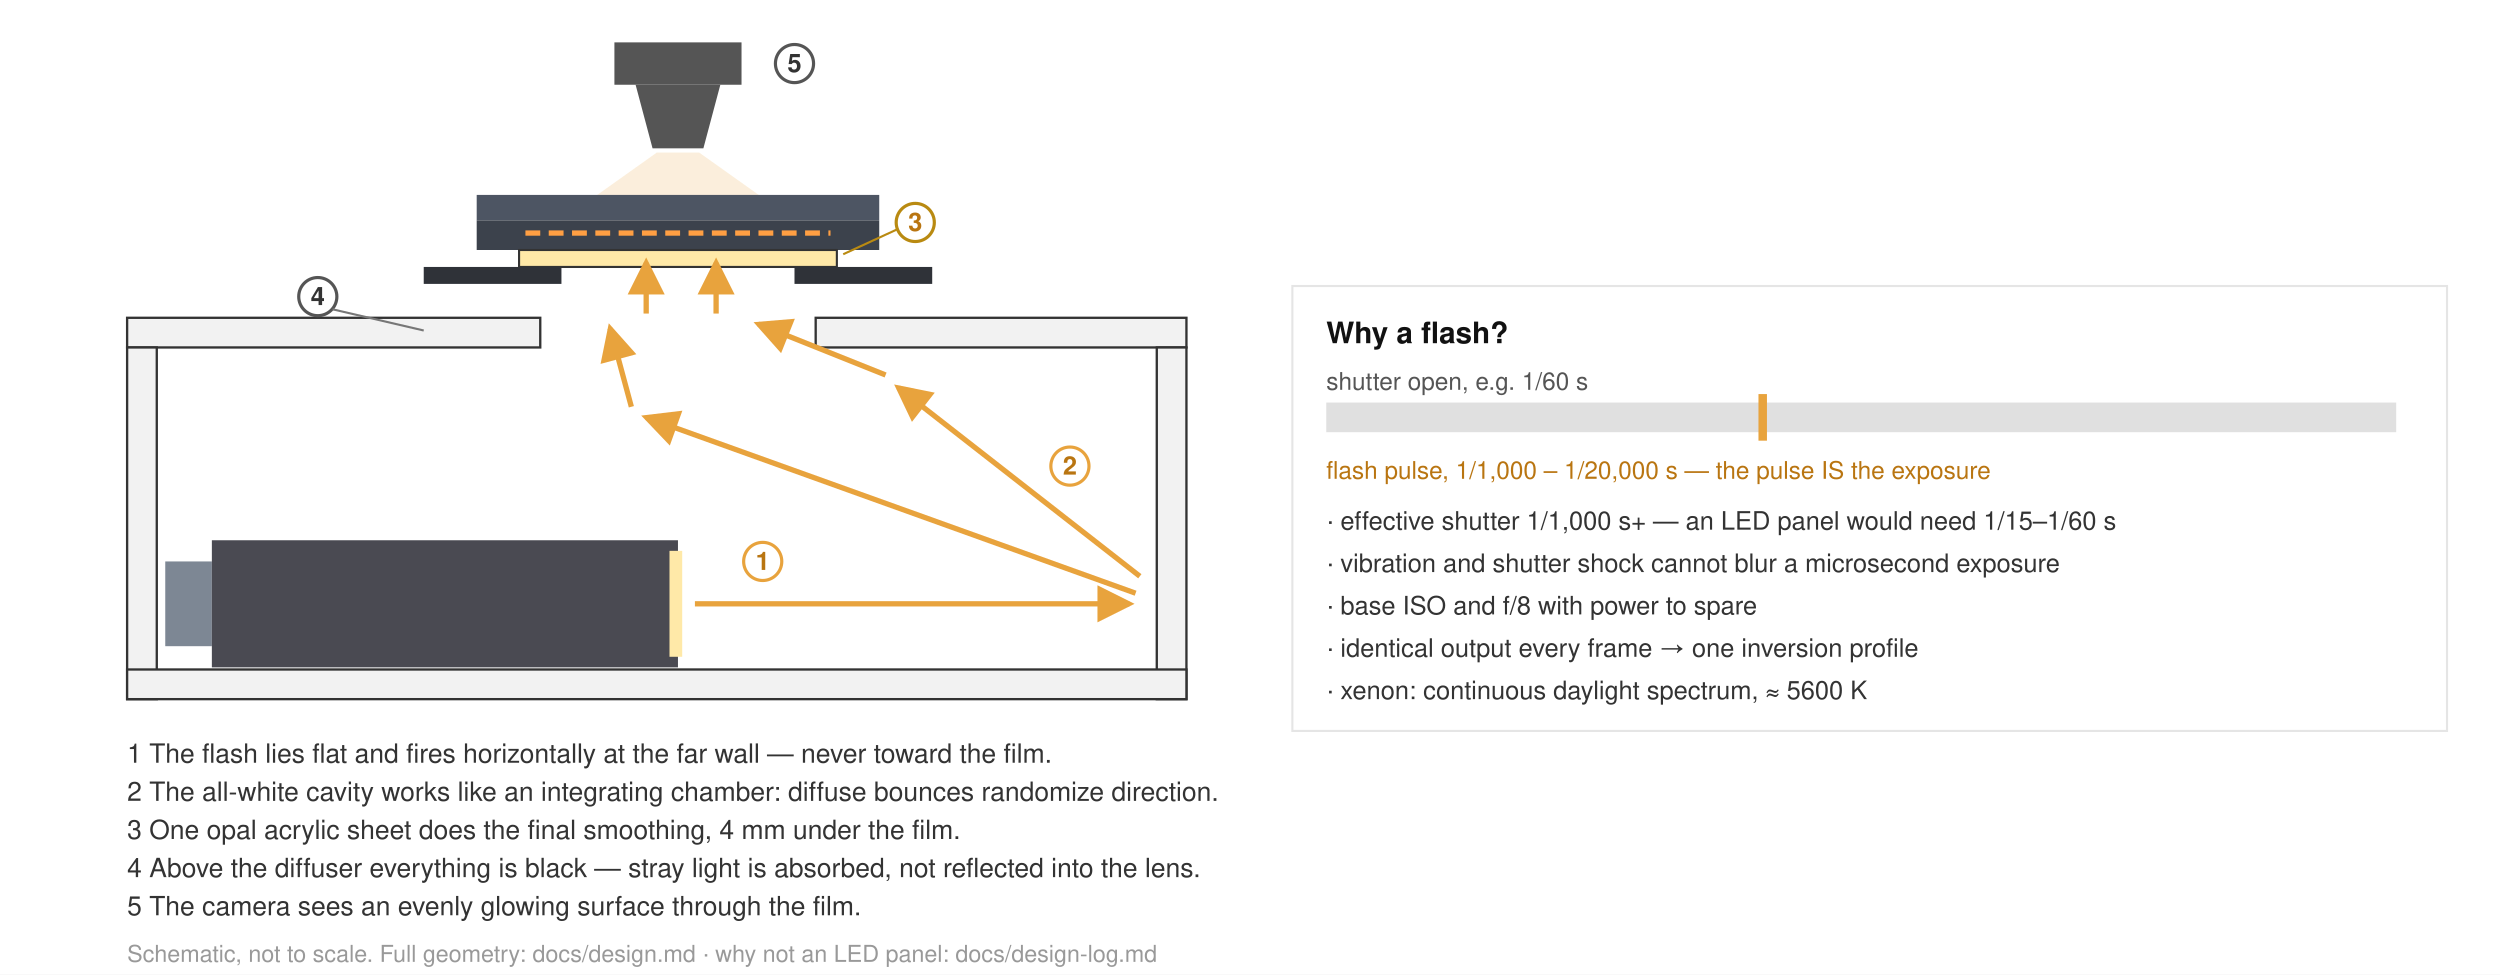
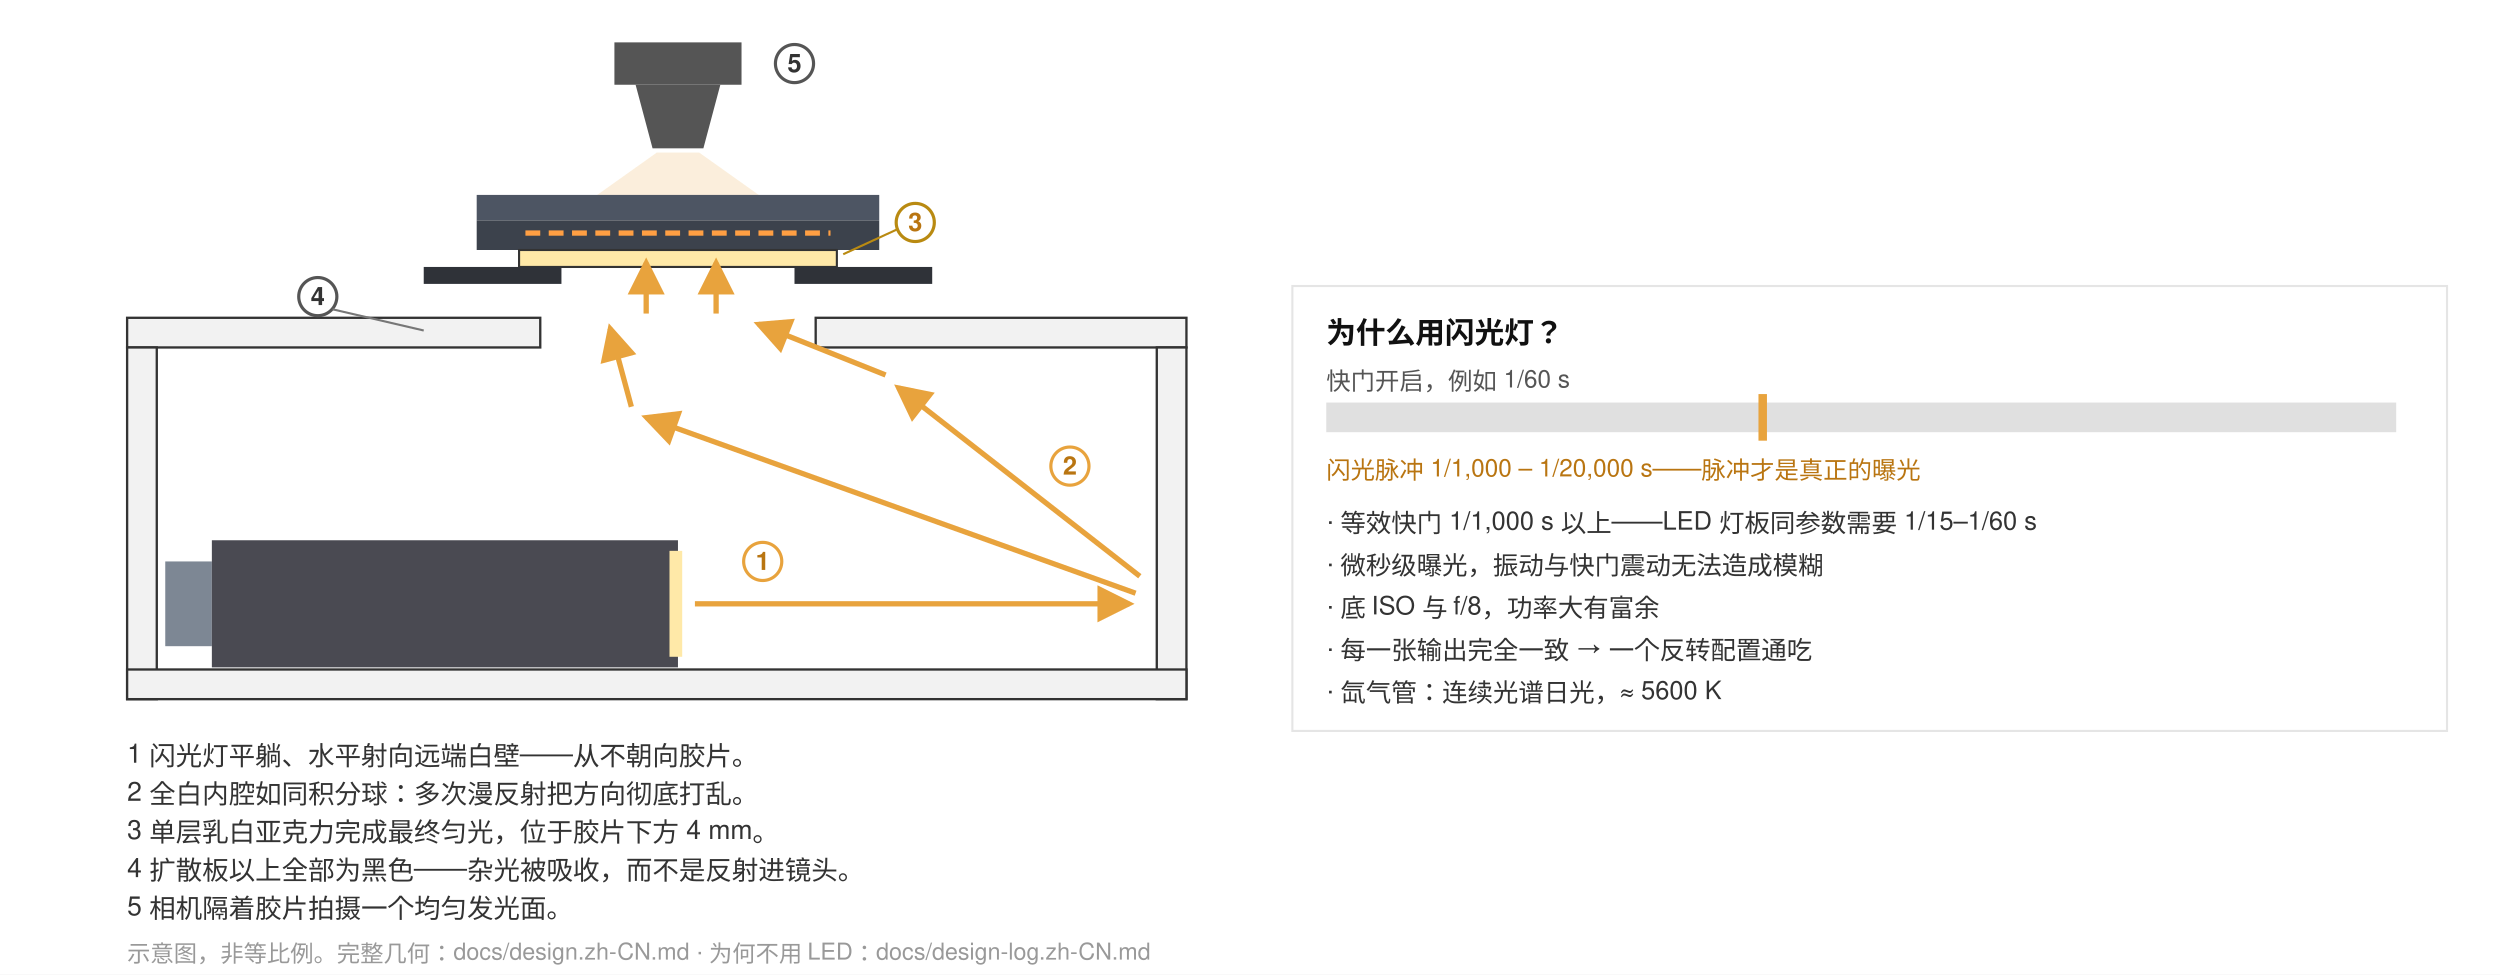
<svg xmlns="http://www.w3.org/2000/svg" width="1180" height="460" viewBox="0 0 1180 460" font-family="Helvetica, Arial, sans-serif">
  <rect width="1180" height="460" fill="#ffffff" />
  <rect x="290" y="20" width="60" height="20" fill="#555" />
  <polygon points="300,40 340,40 332,70 308,70" fill="#555" />
  <polygon points="265,104 375,104 330,72 310,72" fill="#e8a33d" opacity="0.18" />
  <rect x="225" y="92" width="190" height="12" fill="#4d5563" />
  <rect x="225" y="104" width="190" height="14" fill="#3c424c" />
  <line x1="248" y1="110" x2="392" y2="110" stroke="#ff9f43" stroke-width="2.5" stroke-dasharray="7 4" />
  <rect x="245" y="118" width="150" height="8" fill="#ffe9a8" stroke="#333" stroke-width="1" />
  <rect x="200" y="126" width="65" height="8" fill="#2f3238" />
  <rect x="375" y="126" width="65" height="8" fill="#2f3238" />
  <g fill="#f2f2f2" stroke="#333" stroke-width="1.1">
    <rect x="60" y="150" width="195" height="14" />
    <rect x="385" y="150" width="175" height="14" />
    <rect x="60" y="164" width="14" height="166" />
    <rect x="546" y="164" width="14" height="166" />
    <rect x="60" y="316" width="500" height="14" />
  </g>
  <rect x="78" y="265" width="22" height="40" fill="#7d8794" />
  <rect x="100" y="255" width="220" height="60" fill="#4a4a52" />
  <rect x="316" y="260" width="6" height="50" fill="#ffe9a8" />
  <defs>
    <marker id="a" markerWidth="7" markerHeight="7" refX="6" refY="3.5" orient="auto">
      <path d="M0,0 L7,3.5 L0,7 z" fill="#e8a33d" />
    </marker>
  </defs>
  <g stroke="#e8a33d" stroke-width="2.5" fill="none" marker-end="url(#a)">
    <path d="M328,285 L533,285" />
    <path d="M538,272 L424,183" />
    <path d="M536,280 L305,197" />
    <path d="M418,177 L358,153" />
    <path d="M298,192 L288,155" />
    <path d="M305,148 L305,124" />
    <path d="M338,148 L338,124" />
  </g>
  <g font-size="12" font-weight="bold" text-anchor="middle">
    <circle cx="360" cy="265" r="9" fill="#fff" stroke="#e8a33d" stroke-width="1.5" />
    <text x="360" y="269" fill="#b97511">1</text>
    <circle cx="505" cy="220" r="9" fill="#fff" stroke="#e8a33d" stroke-width="1.5" />
    <text x="505" y="224" fill="#b97511">2</text>
    <circle cx="432" cy="105" r="9" fill="#fff" stroke="#b98a11" stroke-width="1.5" />
    <text x="432" y="109" fill="#b97511">3</text>
    <circle cx="150" cy="140" r="9" fill="#fff" stroke="#555" stroke-width="1.5" />
    <text x="150" y="144" fill="#333">4</text>
    <circle cx="375" cy="30" r="9" fill="#fff" stroke="#555" stroke-width="1.5" />
    <text x="375" y="34" fill="#333">5</text>
  </g>
  <line x1="424" y1="108" x2="398" y2="120" stroke="#b98a11" stroke-width="1" />
  <line x1="157" y1="146" x2="200" y2="156" stroke="#777" stroke-width="1" />
  <g font-size="12.5" fill="#333">
-     <text x="60" y="360">1  The flash lies flat and fires horizontally at the far wall — never toward the film.</text>
-     <text x="60" y="378">2  The all-white cavity works like an integrating chamber: diffuse bounces randomize direction.</text>
-     <text x="60" y="396">3  One opal acrylic sheet does the final smoothing, 4 mm under the film.</text>
-     <text x="60" y="414">4  Above the diffuser everything is black — stray light is absorbed, not reflected into the lens.</text>
-     <text x="60" y="432">5  The camera sees an evenly glowing surface through the film.</text>
+     <text x="60" y="360">1  闪光灯平躺、水平射向远端白壁——从不朝向胶片。</text>
+     <text x="60" y="378">2  全白内腔如同积分球：多次漫反射把方向彻底打乱。</text>
+     <text x="60" y="396">3  单层乳白亚克力完成最终匀光，位于胶片下方 4 mm。</text>
+     <text x="60" y="414">4  扩散板以上全部为黑色——杂光被吸收，而不是反射进镜头。</text>
+     <text x="60" y="432">5  相机隔着胶片拍摄一个均匀发光面。</text>
  </g>
  <rect x="610" y="135" width="545" height="210" fill="none" stroke="#e5e5e5" stroke-width="1" />
-   <text x="626" y="162" font-size="14" font-weight="bold" fill="#111">Why a flash?</text>
-   <text x="626" y="184" font-size="11.5" fill="#555">shutter open, e.g. 1/60 s</text>
+   <text x="626" y="162" font-size="14" font-weight="bold" fill="#111">为什么用闪光灯？</text>
+   <text x="626" y="184" font-size="11.5" fill="#555">快门开启，例如 1/60 s</text>
  <rect x="626" y="190" width="505" height="14" fill="#e0e0e0" />
  <rect x="830" y="186" width="4" height="22" fill="#e8a33d" />
-   <text x="626" y="226" font-size="11.5" fill="#b97511">flash pulse, 1/1,000 – 1/20,000 s — the pulse IS the exposure</text>
+   <text x="626" y="226" font-size="11.5" fill="#b97511">闪光脉冲 1/1,000 – 1/20,000 s——脉冲才是真正的曝光</text>
  <g font-size="12" fill="#333">
-     <text x="626" y="250">· effective shutter 1/1,000 s+ — an LED panel would need 1/15–1/60 s</text>
-     <text x="626" y="270">· vibration and shutter shock cannot blur a microsecond exposure</text>
-     <text x="626" y="290">· base ISO and f/8 with power to spare</text>
-     <text x="626" y="310">· identical output every frame → one inversion profile</text>
-     <text x="626" y="330">· xenon: continuous daylight spectrum, ≈ 5600 K</text>
+     <text x="626" y="250">· 等效快门 1/1,000 s 以上——LED 灯板同参数需要 1/15–1/60 s</text>
+     <text x="626" y="270">· 微秒级曝光，振动与快门震动无法造成模糊</text>
+     <text x="626" y="290">· 底 ISO 与 f/8，功率大有富余</text>
+     <text x="626" y="310">· 每一张输出完全一致 → 一个反转配置通吃</text>
+     <text x="626" y="330">· 氙气管：连续光谱日光，≈ 5600 K</text>
  </g>
-   <text x="60" y="454" font-size="11" fill="#999">Schematic, not to scale. Full geometry: docs/design.md · why not an LED panel: docs/design-log.md</text>
+   <text x="60" y="454" font-size="11" fill="#999">示意图，非等比例。完整几何：docs/design.zh-CN.md · 为何不用 LED：docs/design-log.zh-CN.md</text>
</svg>
